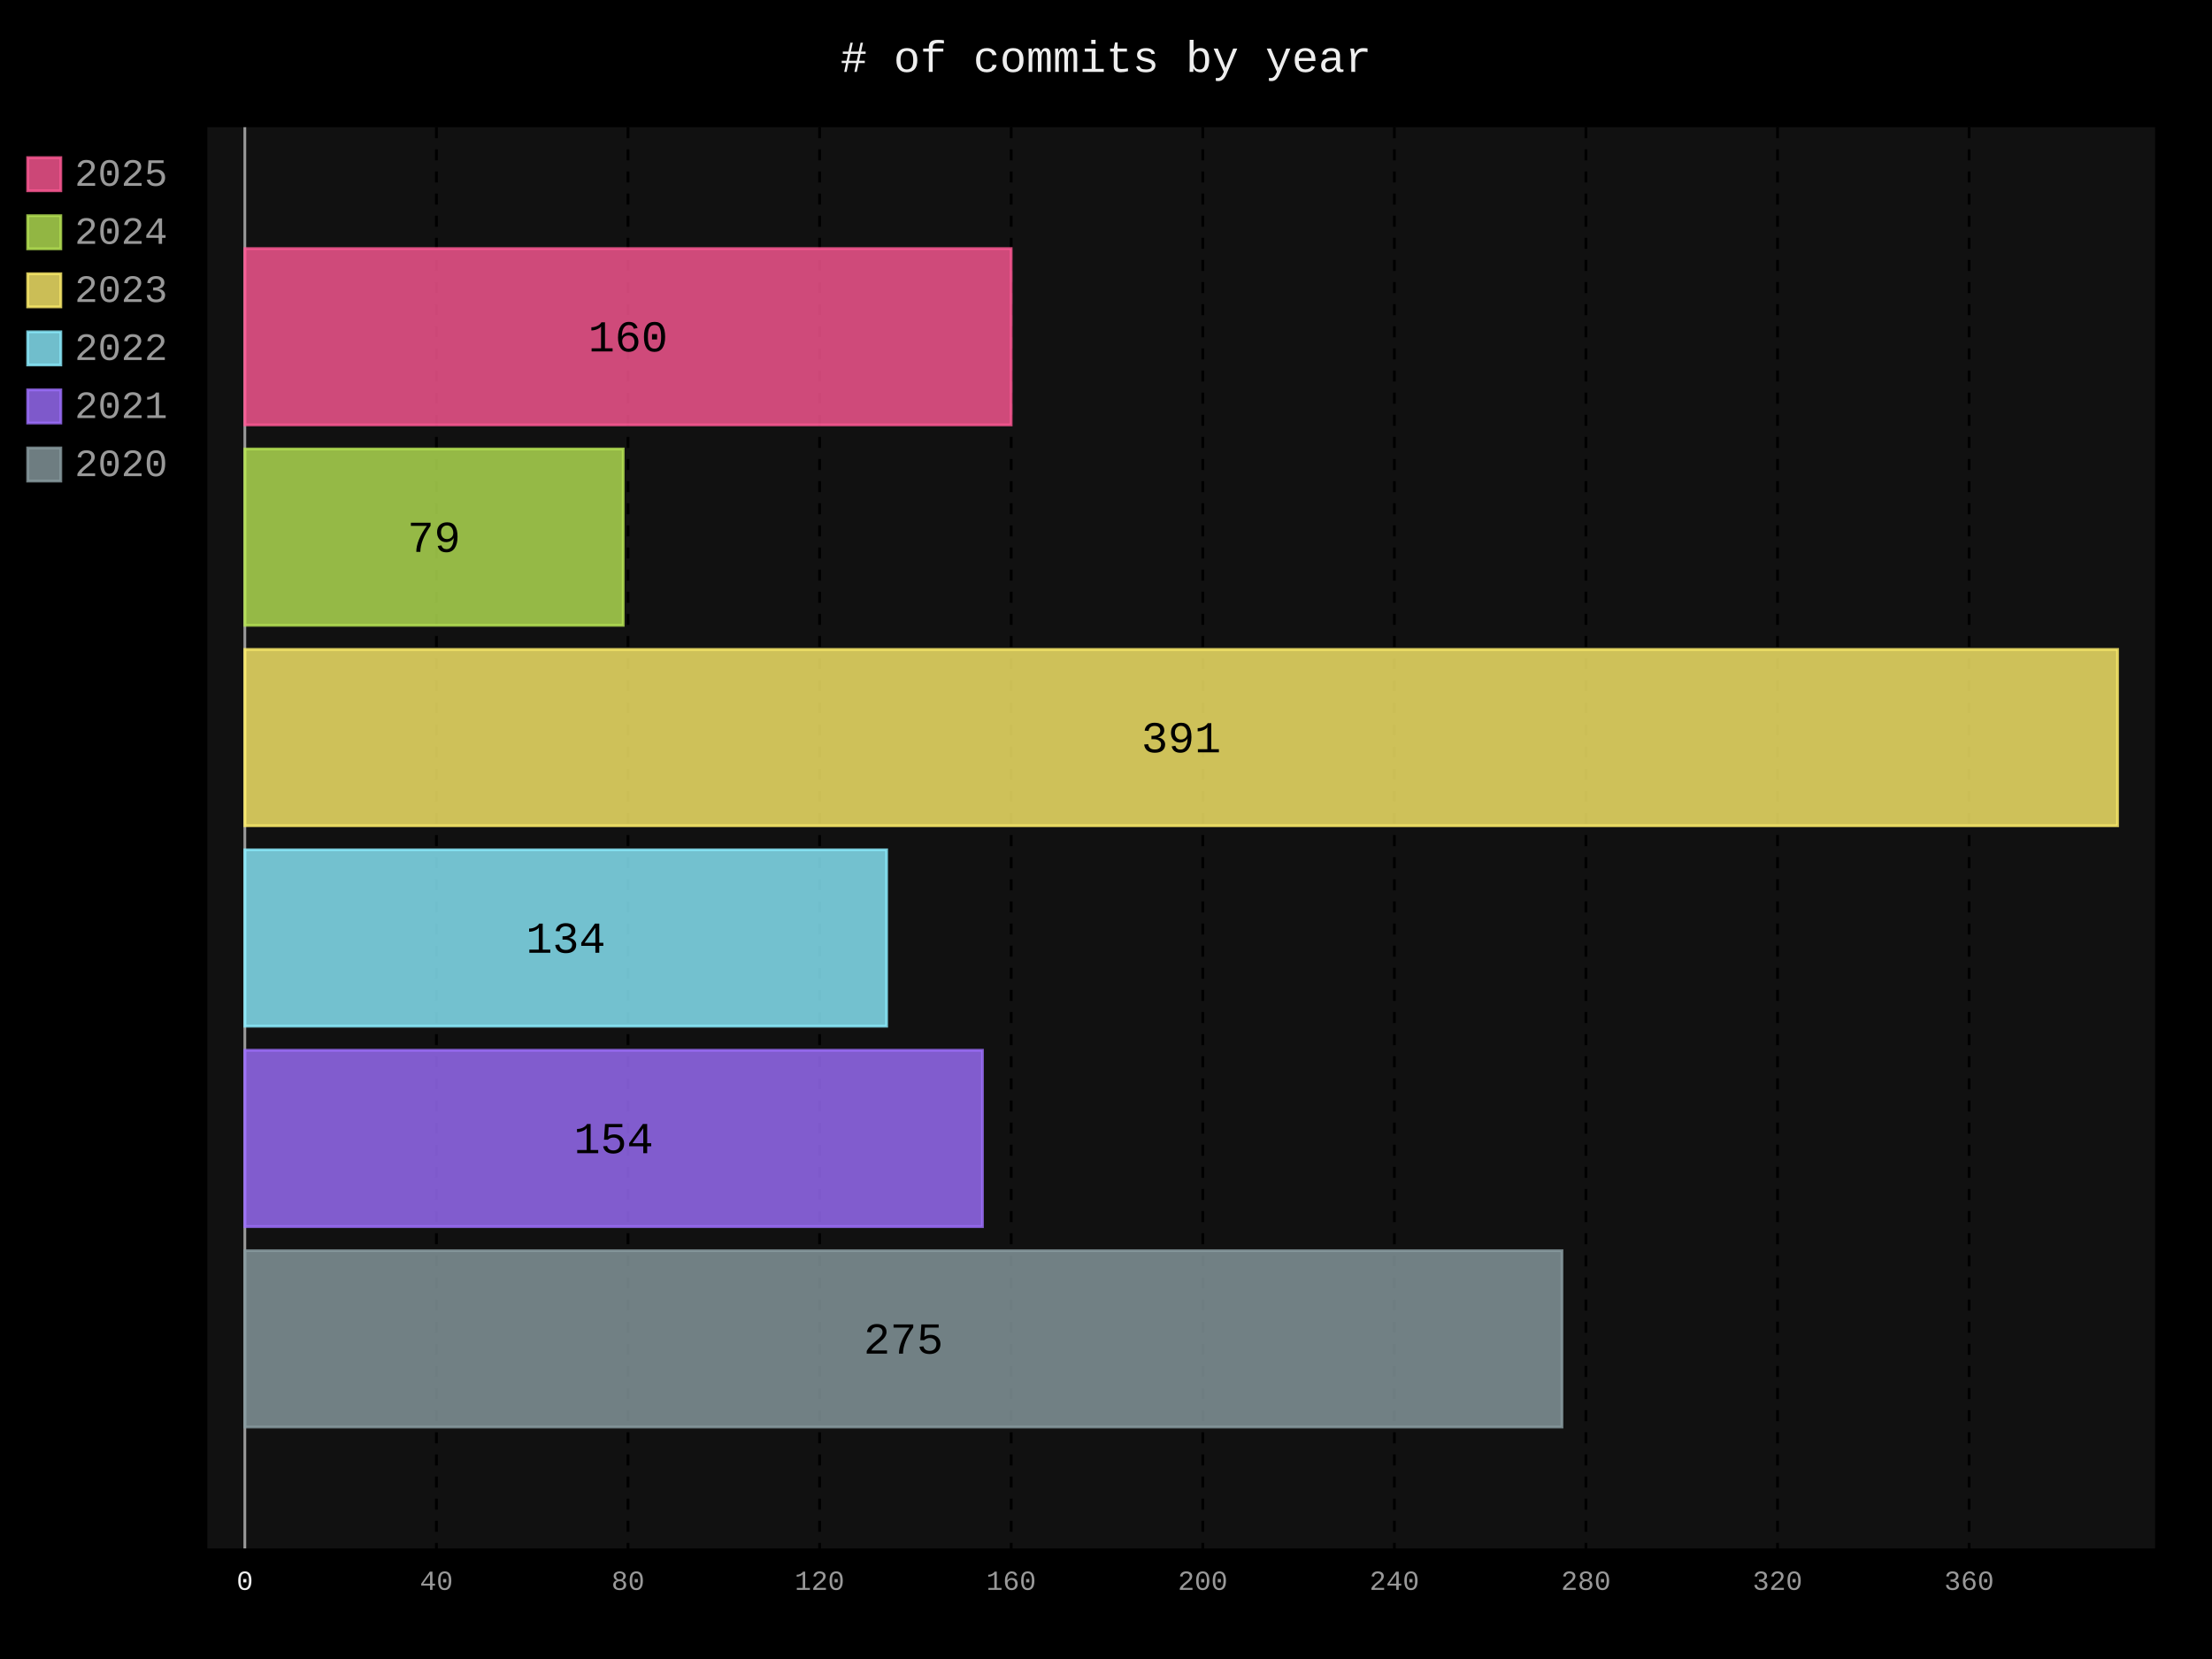
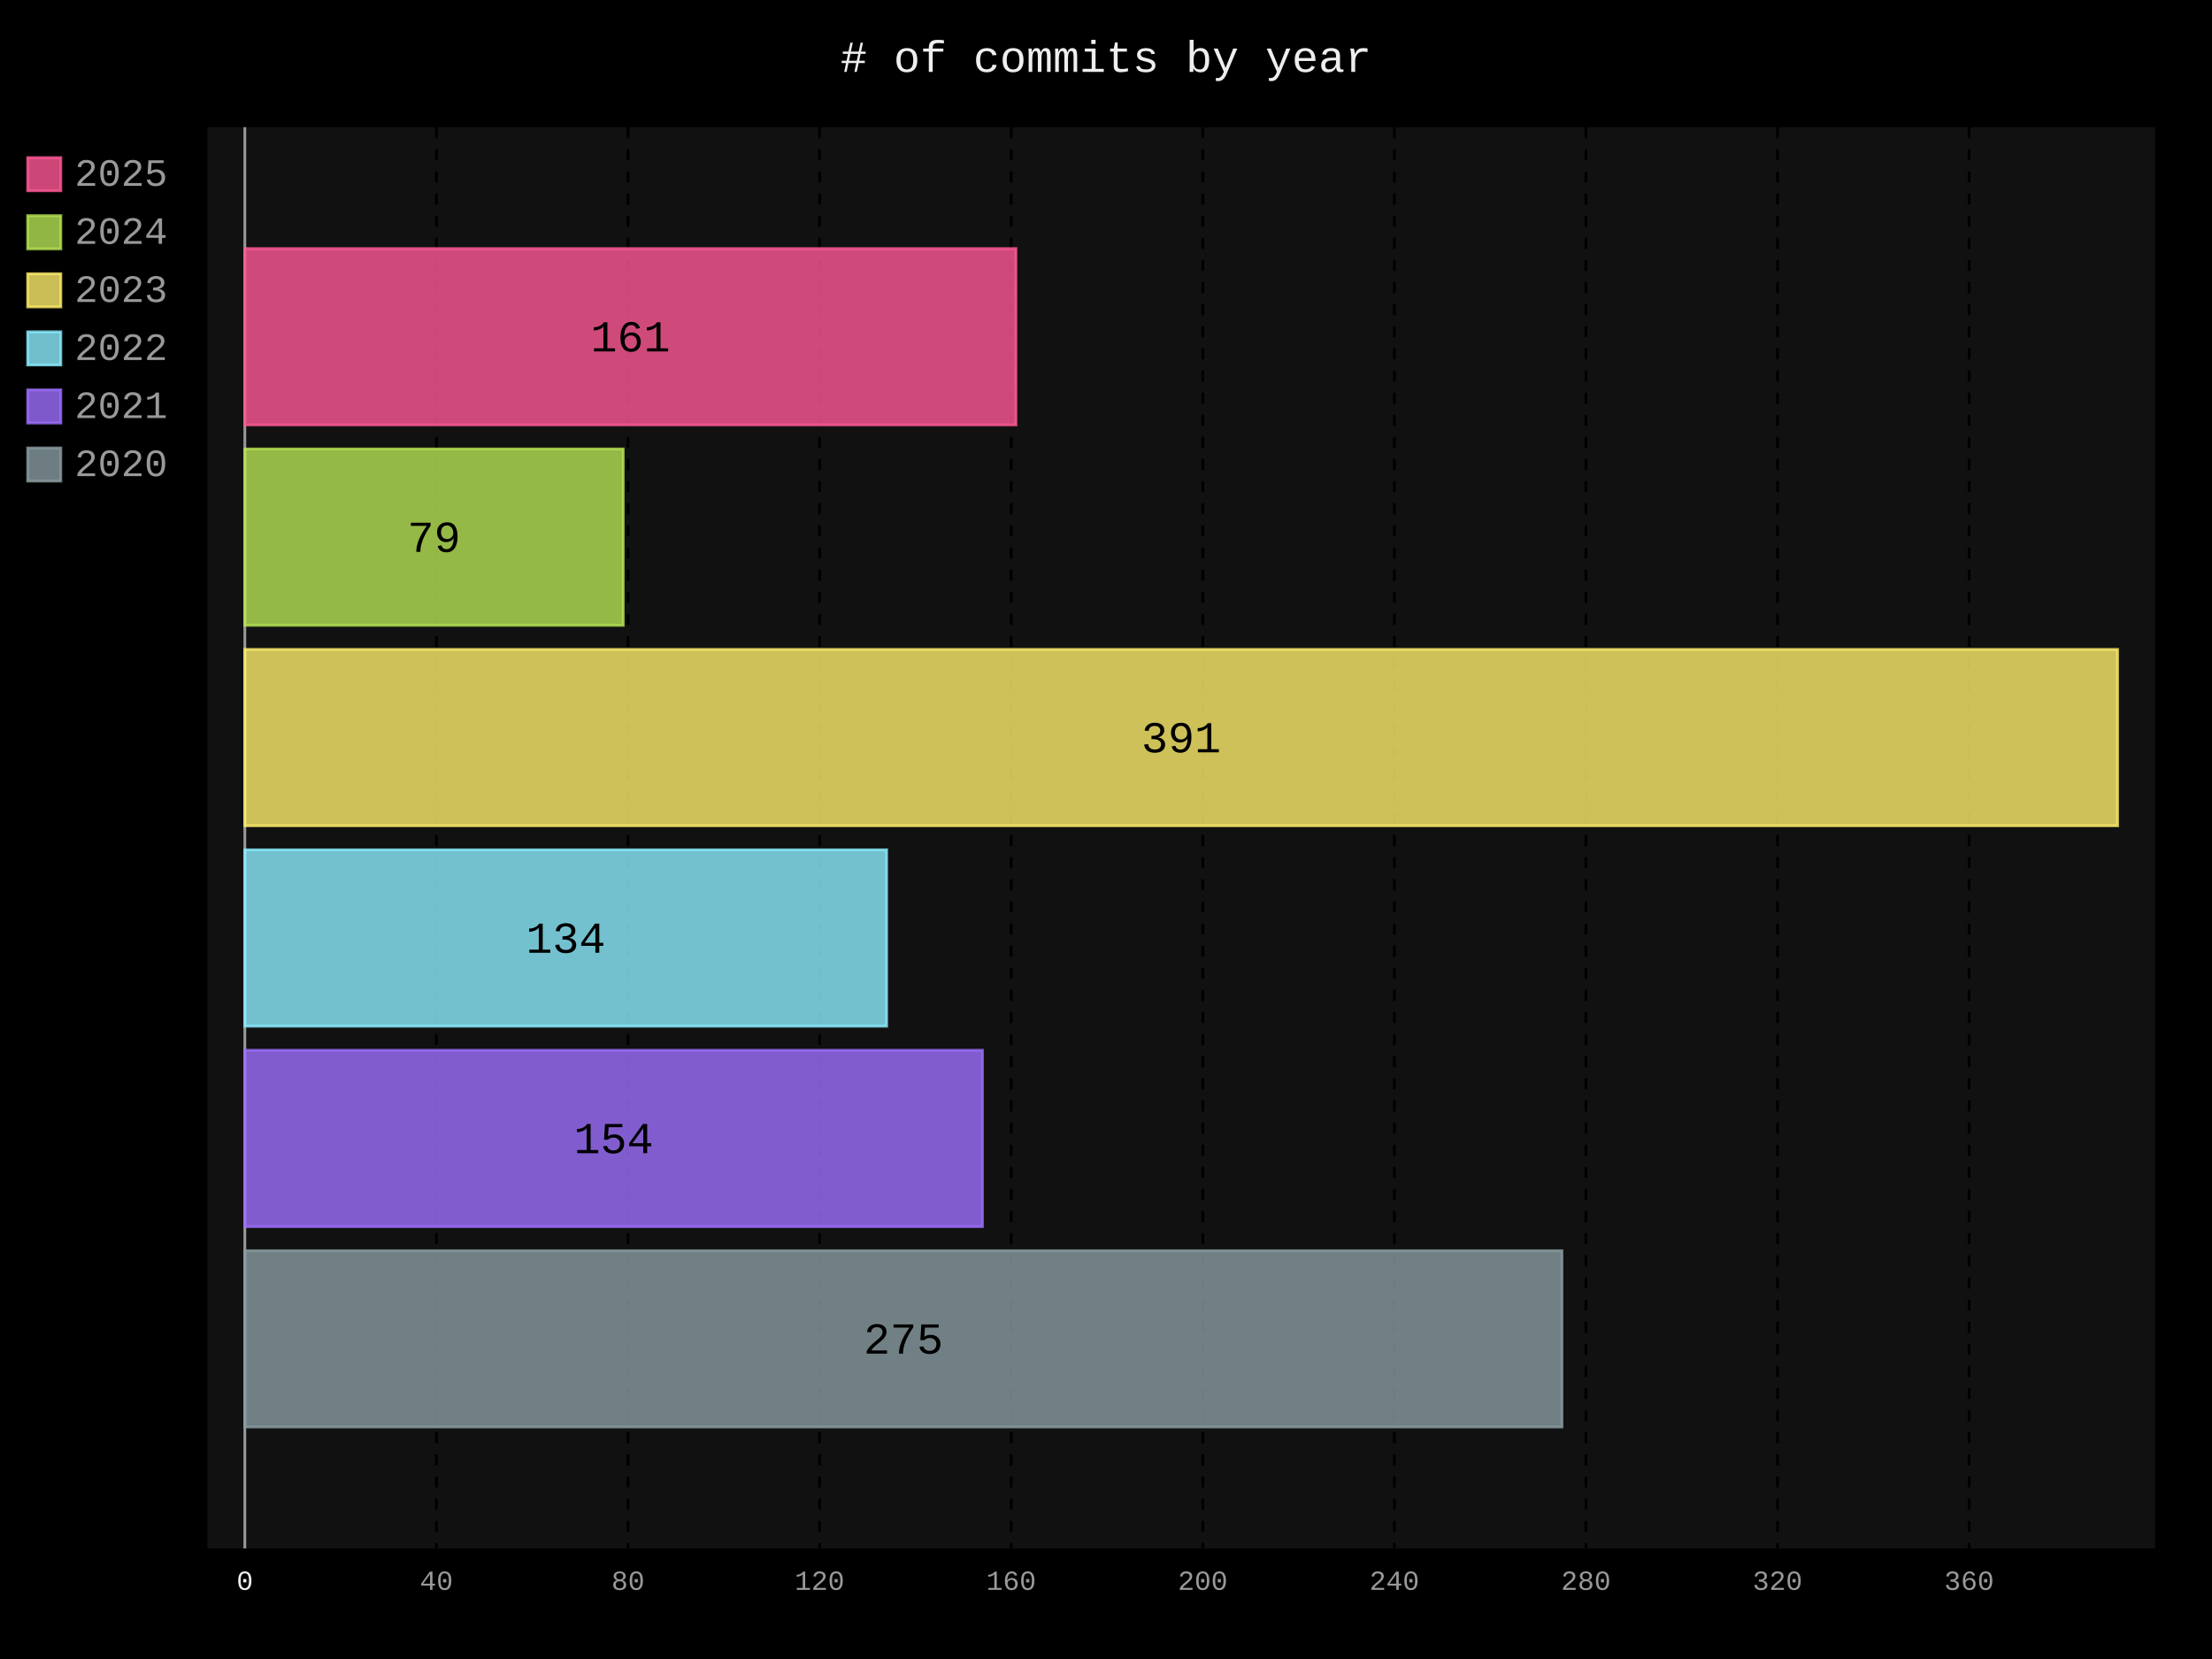
- <svg xmlns="http://www.w3.org/2000/svg" id="chart-1d72adca-d7ce-454b-92d7-a63a69065560" class="pygal-chart" viewBox="0 0 800 600">
+ <svg xmlns="http://www.w3.org/2000/svg" id="chart-9e9ddeba-d2ad-407b-9abe-c57e721fd085" class="pygal-chart" viewBox="0 0 800 600">
  <defs>
-     <style type="text/css">#chart-1d72adca-d7ce-454b-92d7-a63a69065560{-webkit-user-select:none;-webkit-font-smoothing:antialiased;font-family:Consolas,"Liberation Mono",Menlo,Courier,monospace}#chart-1d72adca-d7ce-454b-92d7-a63a69065560 .title{font-family:Consolas,"Liberation Mono",Menlo,Courier,monospace;font-size:16px}#chart-1d72adca-d7ce-454b-92d7-a63a69065560 .legends .legend text{font-family:Consolas,"Liberation Mono",Menlo,Courier,monospace;font-size:14px}#chart-1d72adca-d7ce-454b-92d7-a63a69065560 .axis text{font-family:Consolas,"Liberation Mono",Menlo,Courier,monospace;font-size:10px}#chart-1d72adca-d7ce-454b-92d7-a63a69065560 .axis text.major{font-family:Consolas,"Liberation Mono",Menlo,Courier,monospace;font-size:10px}#chart-1d72adca-d7ce-454b-92d7-a63a69065560 .text-overlay text.value{font-family:Consolas,"Liberation Mono",Menlo,Courier,monospace;font-size:16px}#chart-1d72adca-d7ce-454b-92d7-a63a69065560 .text-overlay text.label{font-family:Consolas,"Liberation Mono",Menlo,Courier,monospace;font-size:10px}#chart-1d72adca-d7ce-454b-92d7-a63a69065560 .tooltip{font-family:Consolas,"Liberation Mono",Menlo,Courier,monospace;font-size:14px}#chart-1d72adca-d7ce-454b-92d7-a63a69065560 text.no_data{font-family:Consolas,"Liberation Mono",Menlo,Courier,monospace;font-size:64px}
- #chart-1d72adca-d7ce-454b-92d7-a63a69065560{background-color:black}#chart-1d72adca-d7ce-454b-92d7-a63a69065560 path,#chart-1d72adca-d7ce-454b-92d7-a63a69065560 line,#chart-1d72adca-d7ce-454b-92d7-a63a69065560 rect,#chart-1d72adca-d7ce-454b-92d7-a63a69065560 circle{-webkit-transition:250ms;-moz-transition:250ms;transition:250ms}#chart-1d72adca-d7ce-454b-92d7-a63a69065560 .graph &gt; .background{fill:black}#chart-1d72adca-d7ce-454b-92d7-a63a69065560 .plot &gt; .background{fill:#111}#chart-1d72adca-d7ce-454b-92d7-a63a69065560 .graph{fill:#999}#chart-1d72adca-d7ce-454b-92d7-a63a69065560 text.no_data{fill:#eee}#chart-1d72adca-d7ce-454b-92d7-a63a69065560 .title{fill:#eee}#chart-1d72adca-d7ce-454b-92d7-a63a69065560 .legends .legend text{fill:#999}#chart-1d72adca-d7ce-454b-92d7-a63a69065560 .legends .legend:hover text{fill:#eee}#chart-1d72adca-d7ce-454b-92d7-a63a69065560 .axis .line{stroke:#eee}#chart-1d72adca-d7ce-454b-92d7-a63a69065560 .axis .guide.line{stroke:#555}#chart-1d72adca-d7ce-454b-92d7-a63a69065560 .axis .major.line{stroke:#999}#chart-1d72adca-d7ce-454b-92d7-a63a69065560 .axis text.major{fill:#eee}#chart-1d72adca-d7ce-454b-92d7-a63a69065560 .axis.y .guides:hover .guide.line,#chart-1d72adca-d7ce-454b-92d7-a63a69065560 .line-graph .axis.x .guides:hover .guide.line,#chart-1d72adca-d7ce-454b-92d7-a63a69065560 .stackedline-graph .axis.x .guides:hover .guide.line,#chart-1d72adca-d7ce-454b-92d7-a63a69065560 .xy-graph .axis.x .guides:hover .guide.line{stroke:#eee}#chart-1d72adca-d7ce-454b-92d7-a63a69065560 .axis .guides:hover text{fill:#eee}#chart-1d72adca-d7ce-454b-92d7-a63a69065560 .reactive{fill-opacity:.8;stroke-opacity:.8;stroke-width:1}#chart-1d72adca-d7ce-454b-92d7-a63a69065560 .ci{stroke:#999}#chart-1d72adca-d7ce-454b-92d7-a63a69065560 .reactive.active,#chart-1d72adca-d7ce-454b-92d7-a63a69065560 .active .reactive{fill-opacity:.4;stroke-opacity:.9;stroke-width:4}#chart-1d72adca-d7ce-454b-92d7-a63a69065560 .ci .reactive.active{stroke-width:1.5}#chart-1d72adca-d7ce-454b-92d7-a63a69065560 .series text{fill:#eee}#chart-1d72adca-d7ce-454b-92d7-a63a69065560 .tooltip rect{fill:#111;stroke:#eee;-webkit-transition:opacity 250ms;-moz-transition:opacity 250ms;transition:opacity 250ms}#chart-1d72adca-d7ce-454b-92d7-a63a69065560 .tooltip .label{fill:#999}#chart-1d72adca-d7ce-454b-92d7-a63a69065560 .tooltip .label{fill:#999}#chart-1d72adca-d7ce-454b-92d7-a63a69065560 .tooltip .legend{font-size:.8em;fill:#555}#chart-1d72adca-d7ce-454b-92d7-a63a69065560 .tooltip .x_label{font-size:.6em;fill:#eee}#chart-1d72adca-d7ce-454b-92d7-a63a69065560 .tooltip .xlink{font-size:.5em;text-decoration:underline}#chart-1d72adca-d7ce-454b-92d7-a63a69065560 .tooltip .value{font-size:1.5em}#chart-1d72adca-d7ce-454b-92d7-a63a69065560 .bound{font-size:.5em}#chart-1d72adca-d7ce-454b-92d7-a63a69065560 .max-value{font-size:.75em;fill:#555}#chart-1d72adca-d7ce-454b-92d7-a63a69065560 .map-element{fill:#111;stroke:#555 !important}#chart-1d72adca-d7ce-454b-92d7-a63a69065560 .map-element .reactive{fill-opacity:inherit;stroke-opacity:inherit}#chart-1d72adca-d7ce-454b-92d7-a63a69065560 .color-0,#chart-1d72adca-d7ce-454b-92d7-a63a69065560 .color-0 a:visited{stroke:#ff5995;fill:#ff5995}#chart-1d72adca-d7ce-454b-92d7-a63a69065560 .color-1,#chart-1d72adca-d7ce-454b-92d7-a63a69065560 .color-1 a:visited{stroke:#b6e354;fill:#b6e354}#chart-1d72adca-d7ce-454b-92d7-a63a69065560 .color-2,#chart-1d72adca-d7ce-454b-92d7-a63a69065560 .color-2 a:visited{stroke:#feed6c;fill:#feed6c}#chart-1d72adca-d7ce-454b-92d7-a63a69065560 .color-3,#chart-1d72adca-d7ce-454b-92d7-a63a69065560 .color-3 a:visited{stroke:#8cedff;fill:#8cedff}#chart-1d72adca-d7ce-454b-92d7-a63a69065560 .color-4,#chart-1d72adca-d7ce-454b-92d7-a63a69065560 .color-4 a:visited{stroke:#9e6ffe;fill:#9e6ffe}#chart-1d72adca-d7ce-454b-92d7-a63a69065560 .color-5,#chart-1d72adca-d7ce-454b-92d7-a63a69065560 .color-5 a:visited{stroke:#899ca1;fill:#899ca1}#chart-1d72adca-d7ce-454b-92d7-a63a69065560 .text-overlay .color-0 text{fill:black}#chart-1d72adca-d7ce-454b-92d7-a63a69065560 .text-overlay .color-1 text{fill:black}#chart-1d72adca-d7ce-454b-92d7-a63a69065560 .text-overlay .color-2 text{fill:black}#chart-1d72adca-d7ce-454b-92d7-a63a69065560 .text-overlay .color-3 text{fill:black}#chart-1d72adca-d7ce-454b-92d7-a63a69065560 .text-overlay .color-4 text{fill:black}#chart-1d72adca-d7ce-454b-92d7-a63a69065560 .text-overlay .color-5 text{fill:black}
- #chart-1d72adca-d7ce-454b-92d7-a63a69065560 text.no_data{text-anchor:middle}#chart-1d72adca-d7ce-454b-92d7-a63a69065560 .guide.line{fill:none}#chart-1d72adca-d7ce-454b-92d7-a63a69065560 .centered{text-anchor:middle}#chart-1d72adca-d7ce-454b-92d7-a63a69065560 .title{text-anchor:middle}#chart-1d72adca-d7ce-454b-92d7-a63a69065560 .legends .legend text{fill-opacity:1}#chart-1d72adca-d7ce-454b-92d7-a63a69065560 .axis.x text{text-anchor:middle}#chart-1d72adca-d7ce-454b-92d7-a63a69065560 .axis.x:not(.web) text[transform]{text-anchor:start}#chart-1d72adca-d7ce-454b-92d7-a63a69065560 .axis.x:not(.web) text[transform].backwards{text-anchor:end}#chart-1d72adca-d7ce-454b-92d7-a63a69065560 .axis.y text{text-anchor:end}#chart-1d72adca-d7ce-454b-92d7-a63a69065560 .axis.y text[transform].backwards{text-anchor:start}#chart-1d72adca-d7ce-454b-92d7-a63a69065560 .axis.y2 text{text-anchor:start}#chart-1d72adca-d7ce-454b-92d7-a63a69065560 .axis.y2 text[transform].backwards{text-anchor:end}#chart-1d72adca-d7ce-454b-92d7-a63a69065560 .axis .guide.line{stroke-dasharray:4,4;stroke:black}#chart-1d72adca-d7ce-454b-92d7-a63a69065560 .axis .major.guide.line{stroke-dasharray:6,6;stroke:black}#chart-1d72adca-d7ce-454b-92d7-a63a69065560 .horizontal .axis.y .guide.line,#chart-1d72adca-d7ce-454b-92d7-a63a69065560 .horizontal .axis.y2 .guide.line,#chart-1d72adca-d7ce-454b-92d7-a63a69065560 .vertical .axis.x .guide.line{opacity:0}#chart-1d72adca-d7ce-454b-92d7-a63a69065560 .horizontal .axis.always_show .guide.line,#chart-1d72adca-d7ce-454b-92d7-a63a69065560 .vertical .axis.always_show .guide.line{opacity:1 !important}#chart-1d72adca-d7ce-454b-92d7-a63a69065560 .axis.y .guides:hover .guide.line,#chart-1d72adca-d7ce-454b-92d7-a63a69065560 .axis.y2 .guides:hover .guide.line,#chart-1d72adca-d7ce-454b-92d7-a63a69065560 .axis.x .guides:hover .guide.line{opacity:1}#chart-1d72adca-d7ce-454b-92d7-a63a69065560 .axis .guides:hover text{opacity:1}#chart-1d72adca-d7ce-454b-92d7-a63a69065560 .nofill{fill:none}#chart-1d72adca-d7ce-454b-92d7-a63a69065560 .subtle-fill{fill-opacity:.2}#chart-1d72adca-d7ce-454b-92d7-a63a69065560 .dot{stroke-width:1px;fill-opacity:1;stroke-opacity:1}#chart-1d72adca-d7ce-454b-92d7-a63a69065560 .dot.active{stroke-width:5px}#chart-1d72adca-d7ce-454b-92d7-a63a69065560 .dot.negative{fill:transparent}#chart-1d72adca-d7ce-454b-92d7-a63a69065560 text,#chart-1d72adca-d7ce-454b-92d7-a63a69065560 tspan{stroke:none !important}#chart-1d72adca-d7ce-454b-92d7-a63a69065560 .series text.active{opacity:1}#chart-1d72adca-d7ce-454b-92d7-a63a69065560 .tooltip rect{fill-opacity:.95;stroke-width:.5}#chart-1d72adca-d7ce-454b-92d7-a63a69065560 .tooltip text{fill-opacity:1}#chart-1d72adca-d7ce-454b-92d7-a63a69065560 .showable{visibility:hidden}#chart-1d72adca-d7ce-454b-92d7-a63a69065560 .showable.shown{visibility:visible}#chart-1d72adca-d7ce-454b-92d7-a63a69065560 .gauge-background{fill:rgba(229,229,229,1);stroke:none}#chart-1d72adca-d7ce-454b-92d7-a63a69065560 .bg-lines{stroke:black;stroke-width:2px}</style>
+     <style type="text/css">#chart-9e9ddeba-d2ad-407b-9abe-c57e721fd085{-webkit-user-select:none;-webkit-font-smoothing:antialiased;font-family:Consolas,"Liberation Mono",Menlo,Courier,monospace}#chart-9e9ddeba-d2ad-407b-9abe-c57e721fd085 .title{font-family:Consolas,"Liberation Mono",Menlo,Courier,monospace;font-size:16px}#chart-9e9ddeba-d2ad-407b-9abe-c57e721fd085 .legends .legend text{font-family:Consolas,"Liberation Mono",Menlo,Courier,monospace;font-size:14px}#chart-9e9ddeba-d2ad-407b-9abe-c57e721fd085 .axis text{font-family:Consolas,"Liberation Mono",Menlo,Courier,monospace;font-size:10px}#chart-9e9ddeba-d2ad-407b-9abe-c57e721fd085 .axis text.major{font-family:Consolas,"Liberation Mono",Menlo,Courier,monospace;font-size:10px}#chart-9e9ddeba-d2ad-407b-9abe-c57e721fd085 .text-overlay text.value{font-family:Consolas,"Liberation Mono",Menlo,Courier,monospace;font-size:16px}#chart-9e9ddeba-d2ad-407b-9abe-c57e721fd085 .text-overlay text.label{font-family:Consolas,"Liberation Mono",Menlo,Courier,monospace;font-size:10px}#chart-9e9ddeba-d2ad-407b-9abe-c57e721fd085 .tooltip{font-family:Consolas,"Liberation Mono",Menlo,Courier,monospace;font-size:14px}#chart-9e9ddeba-d2ad-407b-9abe-c57e721fd085 text.no_data{font-family:Consolas,"Liberation Mono",Menlo,Courier,monospace;font-size:64px}
+ #chart-9e9ddeba-d2ad-407b-9abe-c57e721fd085{background-color:black}#chart-9e9ddeba-d2ad-407b-9abe-c57e721fd085 path,#chart-9e9ddeba-d2ad-407b-9abe-c57e721fd085 line,#chart-9e9ddeba-d2ad-407b-9abe-c57e721fd085 rect,#chart-9e9ddeba-d2ad-407b-9abe-c57e721fd085 circle{-webkit-transition:250ms;-moz-transition:250ms;transition:250ms}#chart-9e9ddeba-d2ad-407b-9abe-c57e721fd085 .graph &gt; .background{fill:black}#chart-9e9ddeba-d2ad-407b-9abe-c57e721fd085 .plot &gt; .background{fill:#111}#chart-9e9ddeba-d2ad-407b-9abe-c57e721fd085 .graph{fill:#999}#chart-9e9ddeba-d2ad-407b-9abe-c57e721fd085 text.no_data{fill:#eee}#chart-9e9ddeba-d2ad-407b-9abe-c57e721fd085 .title{fill:#eee}#chart-9e9ddeba-d2ad-407b-9abe-c57e721fd085 .legends .legend text{fill:#999}#chart-9e9ddeba-d2ad-407b-9abe-c57e721fd085 .legends .legend:hover text{fill:#eee}#chart-9e9ddeba-d2ad-407b-9abe-c57e721fd085 .axis .line{stroke:#eee}#chart-9e9ddeba-d2ad-407b-9abe-c57e721fd085 .axis .guide.line{stroke:#555}#chart-9e9ddeba-d2ad-407b-9abe-c57e721fd085 .axis .major.line{stroke:#999}#chart-9e9ddeba-d2ad-407b-9abe-c57e721fd085 .axis text.major{fill:#eee}#chart-9e9ddeba-d2ad-407b-9abe-c57e721fd085 .axis.y .guides:hover .guide.line,#chart-9e9ddeba-d2ad-407b-9abe-c57e721fd085 .line-graph .axis.x .guides:hover .guide.line,#chart-9e9ddeba-d2ad-407b-9abe-c57e721fd085 .stackedline-graph .axis.x .guides:hover .guide.line,#chart-9e9ddeba-d2ad-407b-9abe-c57e721fd085 .xy-graph .axis.x .guides:hover .guide.line{stroke:#eee}#chart-9e9ddeba-d2ad-407b-9abe-c57e721fd085 .axis .guides:hover text{fill:#eee}#chart-9e9ddeba-d2ad-407b-9abe-c57e721fd085 .reactive{fill-opacity:.8;stroke-opacity:.8;stroke-width:1}#chart-9e9ddeba-d2ad-407b-9abe-c57e721fd085 .ci{stroke:#999}#chart-9e9ddeba-d2ad-407b-9abe-c57e721fd085 .reactive.active,#chart-9e9ddeba-d2ad-407b-9abe-c57e721fd085 .active .reactive{fill-opacity:.4;stroke-opacity:.9;stroke-width:4}#chart-9e9ddeba-d2ad-407b-9abe-c57e721fd085 .ci .reactive.active{stroke-width:1.5}#chart-9e9ddeba-d2ad-407b-9abe-c57e721fd085 .series text{fill:#eee}#chart-9e9ddeba-d2ad-407b-9abe-c57e721fd085 .tooltip rect{fill:#111;stroke:#eee;-webkit-transition:opacity 250ms;-moz-transition:opacity 250ms;transition:opacity 250ms}#chart-9e9ddeba-d2ad-407b-9abe-c57e721fd085 .tooltip .label{fill:#999}#chart-9e9ddeba-d2ad-407b-9abe-c57e721fd085 .tooltip .label{fill:#999}#chart-9e9ddeba-d2ad-407b-9abe-c57e721fd085 .tooltip .legend{font-size:.8em;fill:#555}#chart-9e9ddeba-d2ad-407b-9abe-c57e721fd085 .tooltip .x_label{font-size:.6em;fill:#eee}#chart-9e9ddeba-d2ad-407b-9abe-c57e721fd085 .tooltip .xlink{font-size:.5em;text-decoration:underline}#chart-9e9ddeba-d2ad-407b-9abe-c57e721fd085 .tooltip .value{font-size:1.5em}#chart-9e9ddeba-d2ad-407b-9abe-c57e721fd085 .bound{font-size:.5em}#chart-9e9ddeba-d2ad-407b-9abe-c57e721fd085 .max-value{font-size:.75em;fill:#555}#chart-9e9ddeba-d2ad-407b-9abe-c57e721fd085 .map-element{fill:#111;stroke:#555 !important}#chart-9e9ddeba-d2ad-407b-9abe-c57e721fd085 .map-element .reactive{fill-opacity:inherit;stroke-opacity:inherit}#chart-9e9ddeba-d2ad-407b-9abe-c57e721fd085 .color-0,#chart-9e9ddeba-d2ad-407b-9abe-c57e721fd085 .color-0 a:visited{stroke:#ff5995;fill:#ff5995}#chart-9e9ddeba-d2ad-407b-9abe-c57e721fd085 .color-1,#chart-9e9ddeba-d2ad-407b-9abe-c57e721fd085 .color-1 a:visited{stroke:#b6e354;fill:#b6e354}#chart-9e9ddeba-d2ad-407b-9abe-c57e721fd085 .color-2,#chart-9e9ddeba-d2ad-407b-9abe-c57e721fd085 .color-2 a:visited{stroke:#feed6c;fill:#feed6c}#chart-9e9ddeba-d2ad-407b-9abe-c57e721fd085 .color-3,#chart-9e9ddeba-d2ad-407b-9abe-c57e721fd085 .color-3 a:visited{stroke:#8cedff;fill:#8cedff}#chart-9e9ddeba-d2ad-407b-9abe-c57e721fd085 .color-4,#chart-9e9ddeba-d2ad-407b-9abe-c57e721fd085 .color-4 a:visited{stroke:#9e6ffe;fill:#9e6ffe}#chart-9e9ddeba-d2ad-407b-9abe-c57e721fd085 .color-5,#chart-9e9ddeba-d2ad-407b-9abe-c57e721fd085 .color-5 a:visited{stroke:#899ca1;fill:#899ca1}#chart-9e9ddeba-d2ad-407b-9abe-c57e721fd085 .text-overlay .color-0 text{fill:black}#chart-9e9ddeba-d2ad-407b-9abe-c57e721fd085 .text-overlay .color-1 text{fill:black}#chart-9e9ddeba-d2ad-407b-9abe-c57e721fd085 .text-overlay .color-2 text{fill:black}#chart-9e9ddeba-d2ad-407b-9abe-c57e721fd085 .text-overlay .color-3 text{fill:black}#chart-9e9ddeba-d2ad-407b-9abe-c57e721fd085 .text-overlay .color-4 text{fill:black}#chart-9e9ddeba-d2ad-407b-9abe-c57e721fd085 .text-overlay .color-5 text{fill:black}
+ #chart-9e9ddeba-d2ad-407b-9abe-c57e721fd085 text.no_data{text-anchor:middle}#chart-9e9ddeba-d2ad-407b-9abe-c57e721fd085 .guide.line{fill:none}#chart-9e9ddeba-d2ad-407b-9abe-c57e721fd085 .centered{text-anchor:middle}#chart-9e9ddeba-d2ad-407b-9abe-c57e721fd085 .title{text-anchor:middle}#chart-9e9ddeba-d2ad-407b-9abe-c57e721fd085 .legends .legend text{fill-opacity:1}#chart-9e9ddeba-d2ad-407b-9abe-c57e721fd085 .axis.x text{text-anchor:middle}#chart-9e9ddeba-d2ad-407b-9abe-c57e721fd085 .axis.x:not(.web) text[transform]{text-anchor:start}#chart-9e9ddeba-d2ad-407b-9abe-c57e721fd085 .axis.x:not(.web) text[transform].backwards{text-anchor:end}#chart-9e9ddeba-d2ad-407b-9abe-c57e721fd085 .axis.y text{text-anchor:end}#chart-9e9ddeba-d2ad-407b-9abe-c57e721fd085 .axis.y text[transform].backwards{text-anchor:start}#chart-9e9ddeba-d2ad-407b-9abe-c57e721fd085 .axis.y2 text{text-anchor:start}#chart-9e9ddeba-d2ad-407b-9abe-c57e721fd085 .axis.y2 text[transform].backwards{text-anchor:end}#chart-9e9ddeba-d2ad-407b-9abe-c57e721fd085 .axis .guide.line{stroke-dasharray:4,4;stroke:black}#chart-9e9ddeba-d2ad-407b-9abe-c57e721fd085 .axis .major.guide.line{stroke-dasharray:6,6;stroke:black}#chart-9e9ddeba-d2ad-407b-9abe-c57e721fd085 .horizontal .axis.y .guide.line,#chart-9e9ddeba-d2ad-407b-9abe-c57e721fd085 .horizontal .axis.y2 .guide.line,#chart-9e9ddeba-d2ad-407b-9abe-c57e721fd085 .vertical .axis.x .guide.line{opacity:0}#chart-9e9ddeba-d2ad-407b-9abe-c57e721fd085 .horizontal .axis.always_show .guide.line,#chart-9e9ddeba-d2ad-407b-9abe-c57e721fd085 .vertical .axis.always_show .guide.line{opacity:1 !important}#chart-9e9ddeba-d2ad-407b-9abe-c57e721fd085 .axis.y .guides:hover .guide.line,#chart-9e9ddeba-d2ad-407b-9abe-c57e721fd085 .axis.y2 .guides:hover .guide.line,#chart-9e9ddeba-d2ad-407b-9abe-c57e721fd085 .axis.x .guides:hover .guide.line{opacity:1}#chart-9e9ddeba-d2ad-407b-9abe-c57e721fd085 .axis .guides:hover text{opacity:1}#chart-9e9ddeba-d2ad-407b-9abe-c57e721fd085 .nofill{fill:none}#chart-9e9ddeba-d2ad-407b-9abe-c57e721fd085 .subtle-fill{fill-opacity:.2}#chart-9e9ddeba-d2ad-407b-9abe-c57e721fd085 .dot{stroke-width:1px;fill-opacity:1;stroke-opacity:1}#chart-9e9ddeba-d2ad-407b-9abe-c57e721fd085 .dot.active{stroke-width:5px}#chart-9e9ddeba-d2ad-407b-9abe-c57e721fd085 .dot.negative{fill:transparent}#chart-9e9ddeba-d2ad-407b-9abe-c57e721fd085 text,#chart-9e9ddeba-d2ad-407b-9abe-c57e721fd085 tspan{stroke:none !important}#chart-9e9ddeba-d2ad-407b-9abe-c57e721fd085 .series text.active{opacity:1}#chart-9e9ddeba-d2ad-407b-9abe-c57e721fd085 .tooltip rect{fill-opacity:.95;stroke-width:.5}#chart-9e9ddeba-d2ad-407b-9abe-c57e721fd085 .tooltip text{fill-opacity:1}#chart-9e9ddeba-d2ad-407b-9abe-c57e721fd085 .showable{visibility:hidden}#chart-9e9ddeba-d2ad-407b-9abe-c57e721fd085 .showable.shown{visibility:visible}#chart-9e9ddeba-d2ad-407b-9abe-c57e721fd085 .gauge-background{fill:rgba(229,229,229,1);stroke:none}#chart-9e9ddeba-d2ad-407b-9abe-c57e721fd085 .bg-lines{stroke:black;stroke-width:2px}</style>
  </defs>
  <g class="graph horizontalbar-graph horizontal">
    <rect x="0" y="0" width="800" height="600" class="background" />
    <g transform="translate(75, 46)" class="plot">
      <rect x="0" y="0" width="704.4" height="514" class="background" />
      <g class="axis x always_show">
        <g class="guides">
          <path d="M13.546 0 v514" class="axis major line" />
          <text x="13.546" y="529.0" class="major">0</text>
        </g>
        <g class="guides">
          <path d="M82.836 0 v514" class="guide line" />
          <text x="82.836" y="529.0" class="">40</text>
        </g>
        <g class="guides">
          <path d="M152.126 0 v514" class="guide line" />
          <text x="152.126" y="529.0" class="">80</text>
        </g>
        <g class="guides">
          <path d="M221.416 0 v514" class="guide line" />
          <text x="221.416" y="529.0" class="">120</text>
        </g>
        <g class="guides">
          <path d="M290.705 0 v514" class="guide line" />
          <text x="290.705" y="529.0" class="">160</text>
        </g>
        <g class="guides">
          <path d="M359.995 0 v514" class="guide line" />
          <text x="359.995" y="529.0" class="">200</text>
        </g>
        <g class="guides">
          <path d="M429.285 0 v514" class="guide line" />
          <text x="429.285" y="529.0" class="">240</text>
        </g>
        <g class="guides">
          <path d="M498.575 0 v514" class="guide line" />
          <text x="498.575" y="529.0" class="">280</text>
        </g>
        <g class="guides">
          <path d="M567.864 0 v514" class="guide line" />
          <text x="567.864" y="529.0" class="">320</text>
        </g>
        <g class="guides">
          <path d="M637.154 0 v514" class="guide line" />
          <text x="637.154" y="529.0" class="">360</text>
        </g>
      </g>
      <g class="series serie-5 color-5">
        <g class="bars">
          <g class="bar">
            <rect x="13.546" y="406.324" rx="0" ry="0" width="476.367" height="63.789" class="rect reactive tooltip-trigger" />
          </g>
        </g>
      </g>
      <g class="series serie-4 color-4">
        <g class="bars">
          <g class="bar">
            <rect x="13.546" y="333.836" rx="0" ry="0" width="266.766" height="63.789" class="rect reactive tooltip-trigger" />
          </g>
        </g>
      </g>
      <g class="series serie-3 color-3">
        <g class="bars">
          <g class="bar">
            <rect x="13.546" y="261.349" rx="0" ry="0" width="232.121" height="63.789" class="rect reactive tooltip-trigger" />
          </g>
        </g>
      </g>
      <g class="series serie-2 color-2">
        <g class="bars">
          <g class="bar">
            <rect x="13.546" y="188.862" rx="0" ry="0" width="677.308" height="63.789" class="rect reactive tooltip-trigger" />
          </g>
        </g>
      </g>
      <g class="series serie-1 color-1">
        <g class="bars">
          <g class="bar">
            <rect x="13.546" y="116.375" rx="0" ry="0" width="136.847" height="63.789" class="rect reactive tooltip-trigger" />
          </g>
        </g>
      </g>
      <g class="series serie-0 color-0">
        <g class="bars">
          <g class="bar">
-             <rect x="13.546" y="43.888" rx="0" ry="0" width="277.159" height="63.789" class="rect reactive tooltip-trigger" />
+             <rect x="13.546" y="43.888" rx="0" ry="0" width="278.891" height="63.789" class="rect reactive tooltip-trigger" />
          </g>
        </g>
      </g>
    </g>
    <g class="titles">
      <text x="400.0" y="26" class="title plot_title"># of commits by year</text>
    </g>
    <g transform="translate(75, 46)" class="plot overlay">
      <g class="series serie-5 color-5" />
      <g class="series serie-4 color-4" />
      <g class="series serie-3 color-3" />
      <g class="series serie-2 color-2" />
      <g class="series serie-1 color-1" />
      <g class="series serie-0 color-0" />
    </g>
    <g transform="translate(75, 46)" class="plot text-overlay">
      <g class="series serie-5 color-5">
        <text text-anchor="middle" x="251.73" y="443.551" class="value">275</text>
      </g>
      <g class="series serie-4 color-4">
        <text text-anchor="middle" x="146.929" y="371.064" class="value">154</text>
      </g>
      <g class="series serie-3 color-3">
        <text text-anchor="middle" x="129.607" y="298.577" class="value">134</text>
      </g>
      <g class="series serie-2 color-2">
        <text text-anchor="middle" x="352.2" y="226.09" class="value">391</text>
      </g>
      <g class="series serie-1 color-1">
        <text text-anchor="middle" x="81.97" y="153.603" class="value">79</text>
      </g>
      <g class="series serie-0 color-0">
-         <text text-anchor="middle" x="152.126" y="81.115" class="value">160</text>
+         <text text-anchor="middle" x="152.992" y="81.115" class="value">161</text>
      </g>
    </g>
    <g transform="translate(75, 46)" class="plot tooltip-overlay">
      <g transform="translate(0 0)" style="opacity: 0" class="tooltip">
        <rect rx="0" ry="0" width="0" height="0" class="tooltip-box" />
        <g class="text" />
      </g>
    </g>
    <g transform="translate(10, 56)" class="legends">
      <g id="activate-serie-0" class="legend reactive activate-serie">
        <rect x="0.0" y="1.0" width="12" height="12" class="color-0 reactive" />
        <text x="17.0" y="11.2">2025</text>
      </g>
      <g id="activate-serie-1" class="legend reactive activate-serie">
        <rect x="0.0" y="22.0" width="12" height="12" class="color-1 reactive" />
        <text x="17.0" y="32.2">2024</text>
      </g>
      <g id="activate-serie-2" class="legend reactive activate-serie">
        <rect x="0.0" y="43.0" width="12" height="12" class="color-2 reactive" />
        <text x="17.0" y="53.2">2023</text>
      </g>
      <g id="activate-serie-3" class="legend reactive activate-serie">
        <rect x="0.0" y="64.0" width="12" height="12" class="color-3 reactive" />
        <text x="17.0" y="74.2">2022</text>
      </g>
      <g id="activate-serie-4" class="legend reactive activate-serie">
        <rect x="0.0" y="85.0" width="12" height="12" class="color-4 reactive" />
        <text x="17.0" y="95.2">2021</text>
      </g>
      <g id="activate-serie-5" class="legend reactive activate-serie">
        <rect x="0.0" y="106.0" width="12" height="12" class="color-5 reactive" />
        <text x="17.0" y="116.2">2020</text>
      </g>
    </g>
    <g transform="translate(790, 56)" class="legends" />
  </g>
</svg>
